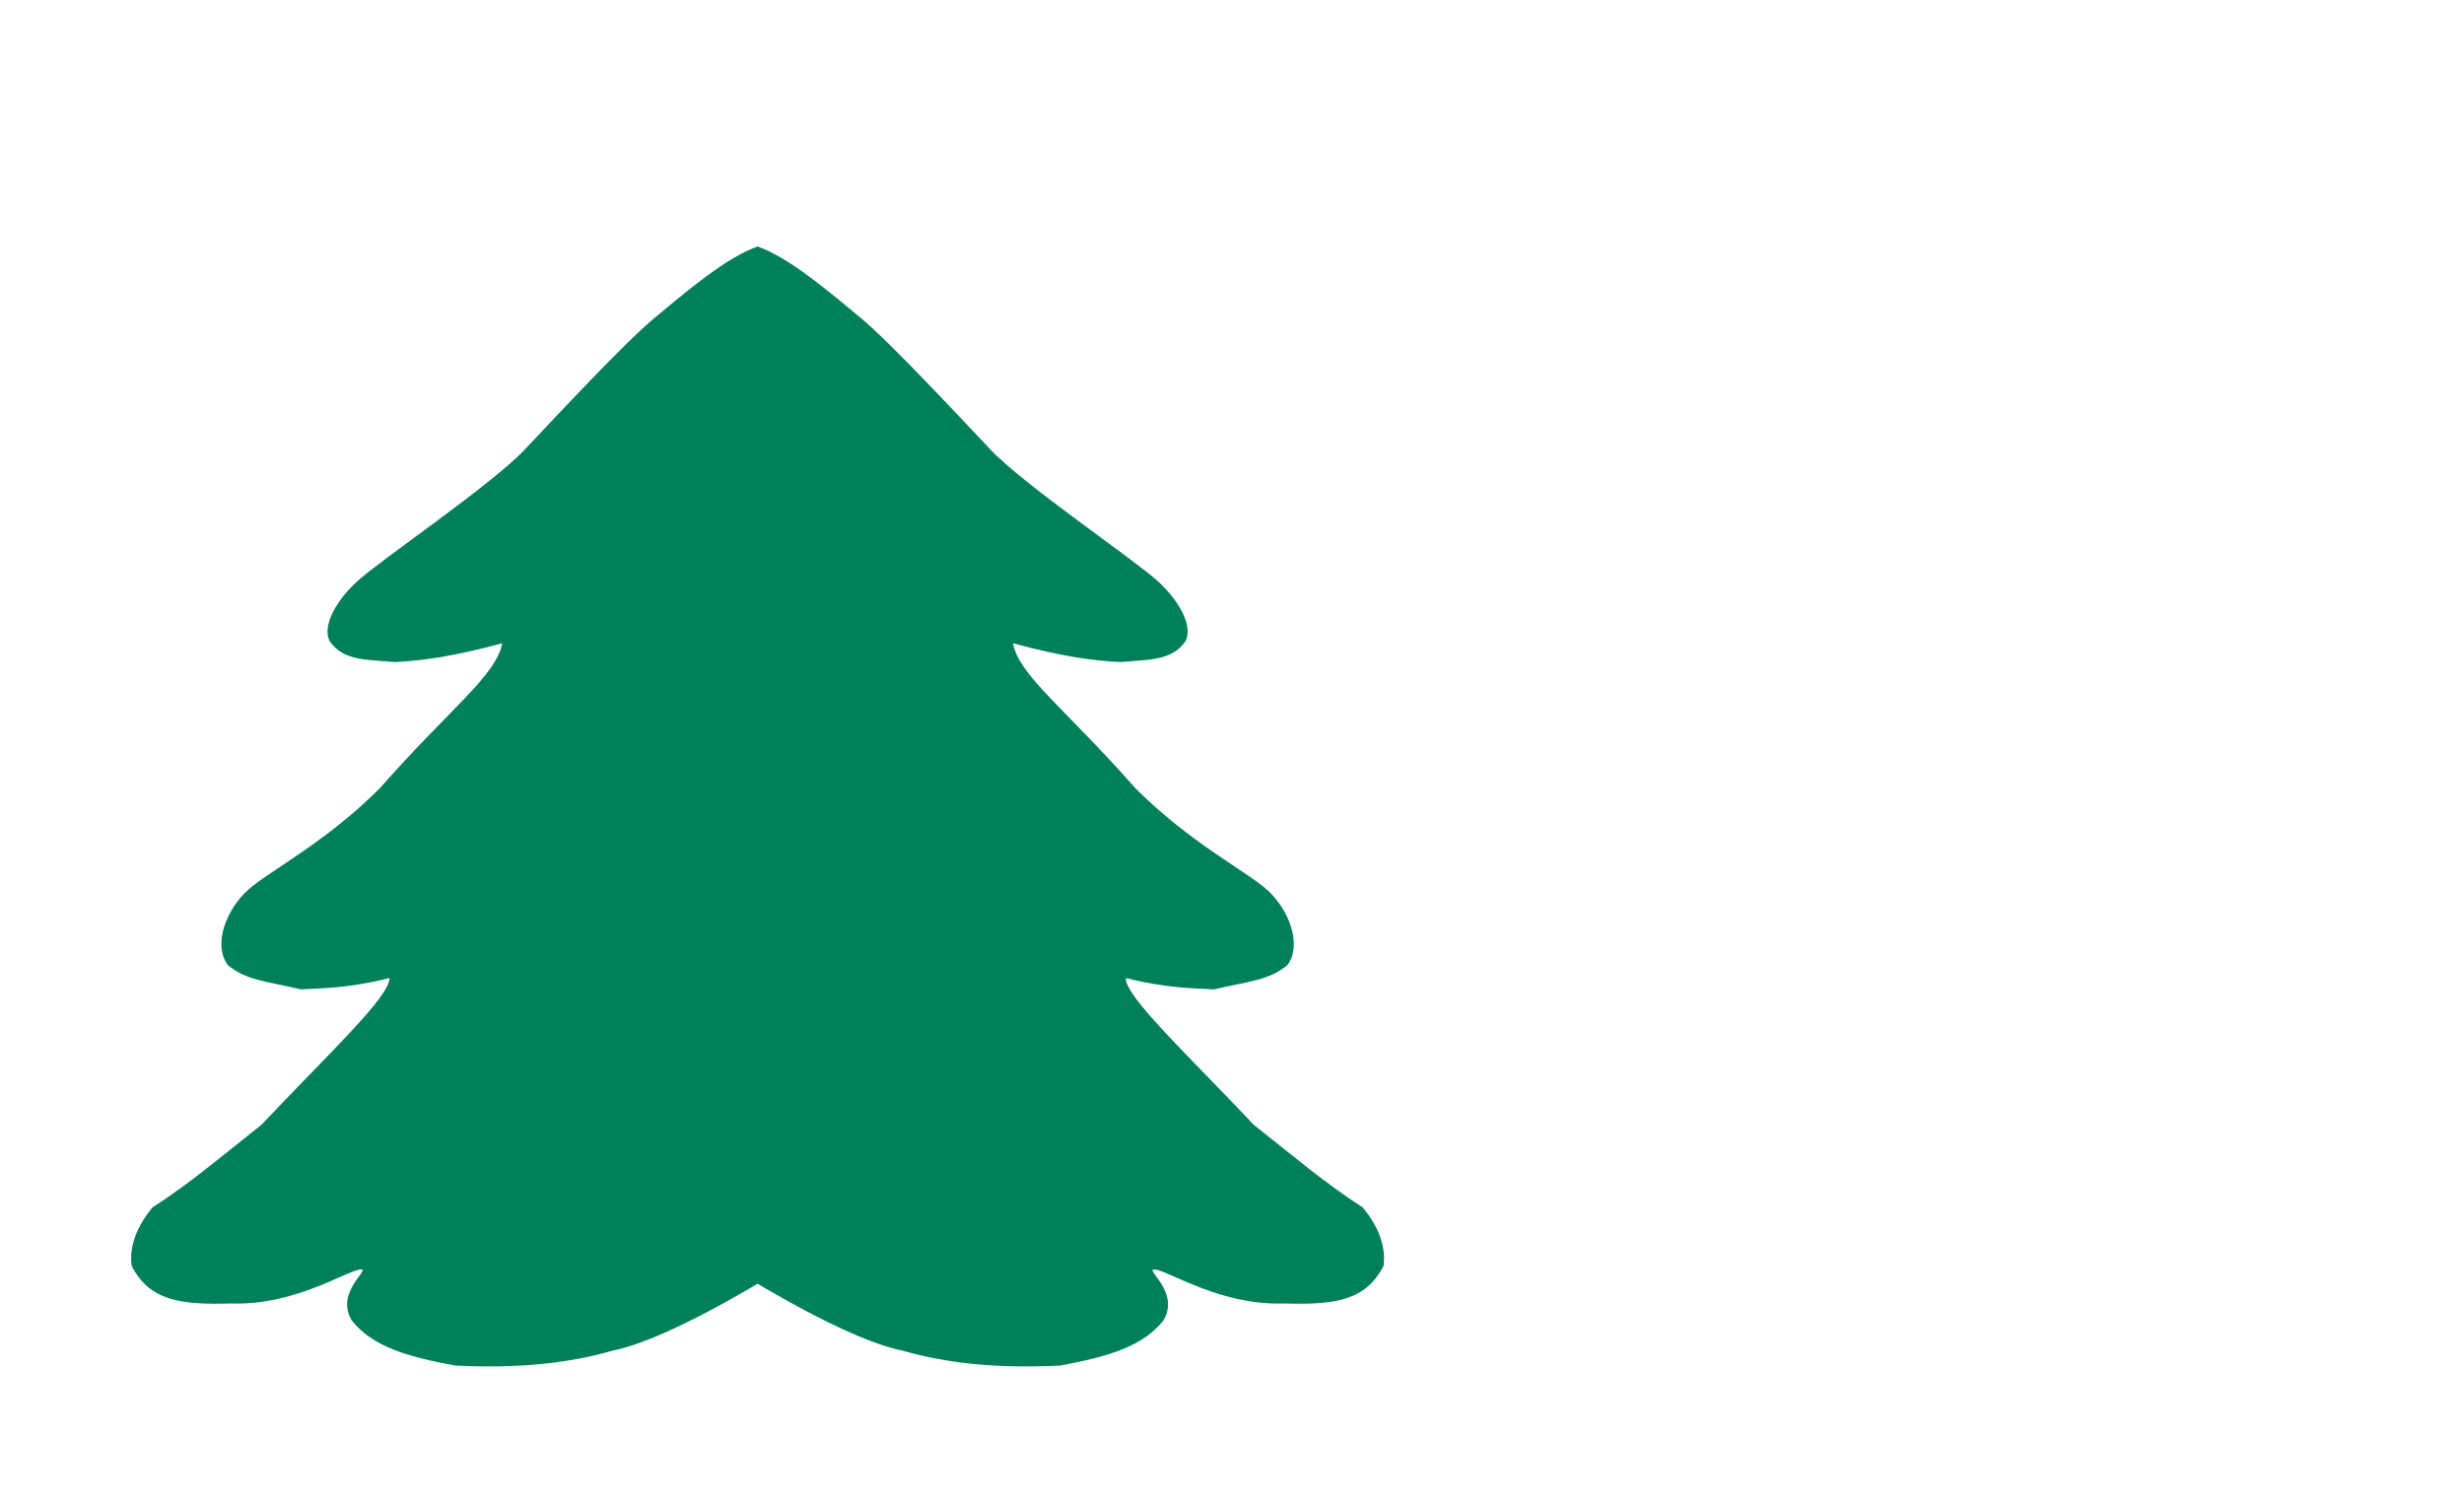
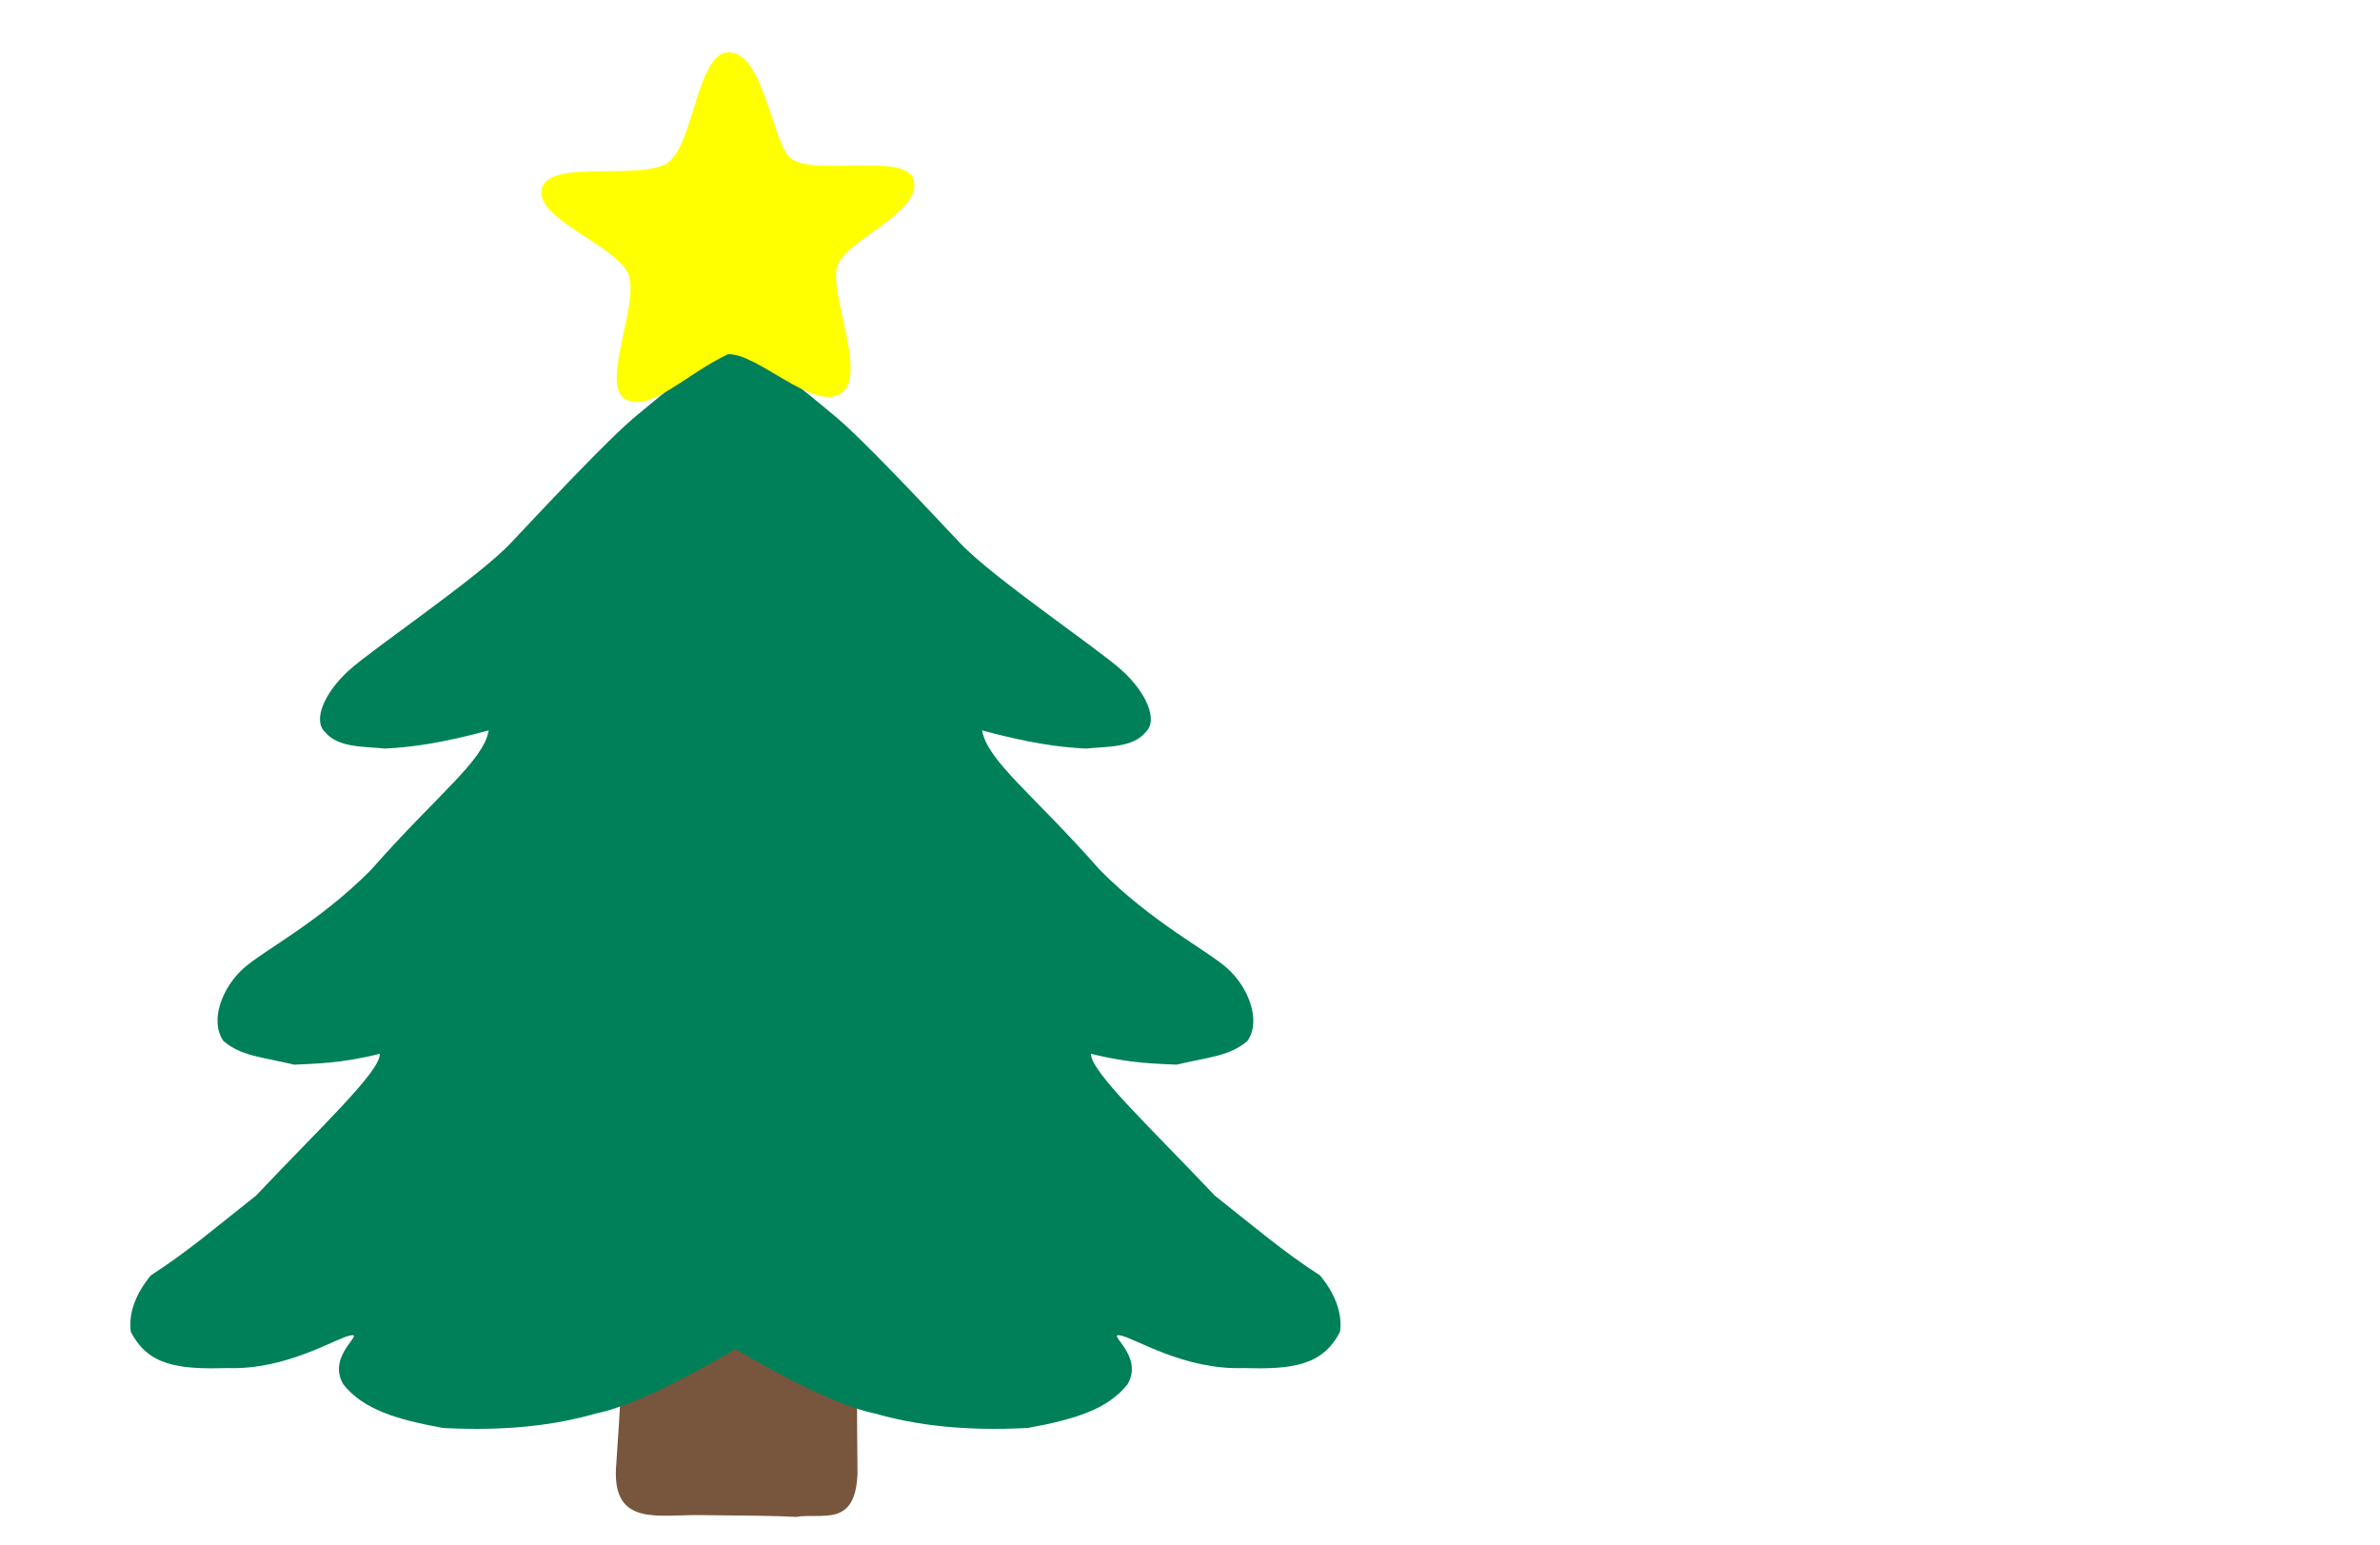
- <svg xmlns="http://www.w3.org/2000/svg" width="1310px" height="800px" viewBox="0 0 1310 800" preserveAspectRatio="xMinYMin meet">
-   <rect id="svgEditorBackground" x="0" y="0" width="1310" height="800" style="fill:none; stroke: none;" />
-   <path d="M407,680c-43.51,26.08,-68.13,35.45,-81,38c-22.87,6.55,-49.1,9.73,-84,8c-25.9,-4.73,-44.06,-10.22,-55,-24c-9.4,-15.78,11.94,-28.36,4,-27c-7.94,1.36,-35.13,19.19,-68,18c-26.87,0.81,-43.52,-1.39,-53,-20c-1.48,-10.61,3.13,-21.46,11,-31c20.87,-13.54,34.7,-25.59,58,-44c34.3,-36.41,68.75,-68.5,68,-78c-21.75,5.5,-36.37,5.39,-47,6c-18.63,-4.39,-29.05,-4.68,-39,-13c-7.95,-11.32,-0.39,-29.84,11,-40c11.39,-10.16,41.01,-24.92,70,-54c36.99,-42.08,62,-60,65,-77c-26,7,-41.93,9.2,-57,10c-12.07,-1.2,-25.88,-0.43,-33,-9c-7.12,-6.57,-0.37,-21.86,13,-34c13.37,-12.14,70.9,-50.86,89,-70c18.1,-19.14,53.13,-56.81,69,-70c15.87,-13.19,38.58,-32.57,55,-38c47.42,259.57,54.51,307.92,4,549Z" style="stroke:none;fill:#008059;stroke-width:1px;" id="e7_area3" />
-   <path d="M406,679c-43.51,26.08-68.13,35.45-81,38c-22.87,6.55-49.1,9.73-84,8c-25.9-4.73-44.06-10.22-55-24c-9.4-15.78,11.94-28.36,4-27c-7.94,1.36-35.13,19.19-68,18c-26.87,0.81-43.52-1.39-53-20c-1.48-10.61,3.13-21.46,11-31c20.87-13.54,34.7-25.59,58-44c34.3-36.41,68.75-68.5,68-78c-21.75,5.5-36.37,5.39-47,6c-18.63-4.39-29.05-4.68-39-13c-7.95-11.32-0.39-29.84,11-40c11.39-10.16,41.01-24.92,70-54c36.99-42.08,62-60,65-77c-26,7-41.93,9.2-57,10c-12.07-1.2-25.88-0.43-33-9c-7.12-6.57-0.37-21.86,13-34c13.37-12.14,70.9-50.86,89-70c18.1-19.14,53.13-56.81,69-70c15.87-13.19,38.58-32.57,55-38c47.42,259.57,54.51,307.92,4,549Z" style="stroke:none;fill:#008059;stroke-width:1px;" id="e1_area3" transform="matrix(-1 0 0 1 804.566 1)" />
+ <svg xmlns="http://www.w3.org/2000/svg" width="1310px" height="850px" viewBox="0 0 1310 800" preserveAspectRatio="xMinYMin meet">
+   <rect id="svgEditorBackground" x="0" y="0" width="1310" height="850" style="fill:none; stroke: none;" />
+   <path d="M384.999,833.987c-22.93,-0.24,-47.15,5.97,-46,-25c5.15,-73.97,3.02,-63.31,2,-95c15.98,-22.69,111.35,-23.35,131,-2c0.65,24.35,-0.88,23.87,0,99c-1.12,30.13,-19.2,21.62,-34,24c-9.8,-0.62,-28.07,-0.76,-53,-1Z" style="stroke:none;fill:#77563d;stroke-width:1px;" id="e4_area3" />
+   <path d="M409.002,740.057c-43.51,26.08-68.13,35.45-81,38c-22.87,6.55-49.1,9.73-84,8c-25.9-4.73-44.06-10.22-55-24c-9.4-15.78,11.94-28.36,4-27c-7.94,1.36-35.13,19.19-68,18c-26.87,0.81-43.52-1.39-53-20c-1.48-10.61,3.13-21.46,11-31c20.87-13.54,34.7-25.59,58-44c34.3-36.41,68.75-68.5,68-78c-21.75,5.5-36.37,5.39-47,6c-18.63-4.39-29.05-4.68-39-13c-7.95-11.32-0.39-29.84,11-40c11.39-10.16,41.01-24.92,70-54c36.99-42.08,62-60,65-77c-26,7-41.93,9.2-57,10c-12.07-1.2-25.88-0.43-33-9c-7.12-6.57-0.37-21.86,13-34c13.37-12.14,70.9-50.86,89-70c18.1-19.14,53.13-56.81,69-70c15.87-13.19,38.58-32.57,55-38c47.42,259.57,54.51,307.92,4,549Z" style="stroke:none;fill:#008059;stroke-width:1px;" id="e7_area3" />
+   <path d="M403.998,739.057c-43.51,26.08,-68.13,35.45,-81,38c-22.87,6.55,-49.1,9.73,-84,8c-25.9,-4.73,-44.06,-10.22,-55,-24c-9.4,-15.78,11.94,-28.36,4,-27c-7.94,1.36,-35.13,19.19,-68,18c-26.87,0.81,-43.52,-1.39,-53,-20c-1.48,-10.61,3.13,-21.46,11,-31c20.87,-13.54,34.7,-25.59,58,-44c34.3,-36.41,68.75,-68.5,68,-78c-21.75,5.5,-36.37,5.39,-47,6c-18.63,-4.39,-29.05,-4.68,-39,-13c-7.95,-11.32,-0.39,-29.84,11,-40c11.39,-10.16,41.01,-24.92,70,-54c36.99,-42.08,62,-60,65,-77c-26,7,-41.93,9.2,-57,10c-12.07,-1.2,-25.88,-0.43,-33,-9c-7.12,-6.57,-0.37,-21.86,13,-34c13.37,-12.14,70.9,-50.86,89,-70c18.1,-19.14,53.13,-56.81,69,-70c15.87,-13.19,38.58,-32.57,55,-38c47.42,259.57,54.51,307.92,4,549Z" style="stroke:none;fill:#008059;stroke-width:1px;" id="e1_area3" transform="matrix(-1 0 0 1 804.566 1)" />
+   <path d="M407.278,205.943c-24.79,11.67-44.89,33.79-59,26s8.85-55.35,2-72s-53.95-31.95-50-49s58.07-3.86,73-15s16.91-64.28,35-63.42s23.12,44.2,33.03,59.05s69.71-2.89,73.07,15.02s-37.95,32.93-44.04,48.05s17.51,63.95,2,74.07s-47.85-23.67-65.06-22.77Z" style="stroke:yellow;fill:yellow;stroke-width:1px;" id="e10_areaS3" transform="matrix(0.95274 0 0 0.95274 12.5402 -1.70034)">
+     <animate attributeType="XML" attributeName="fill" values="#fff838;#fffb78;#fff838;" dur="3s" repeatCount="indefinite" />
+   </path>
</svg>
